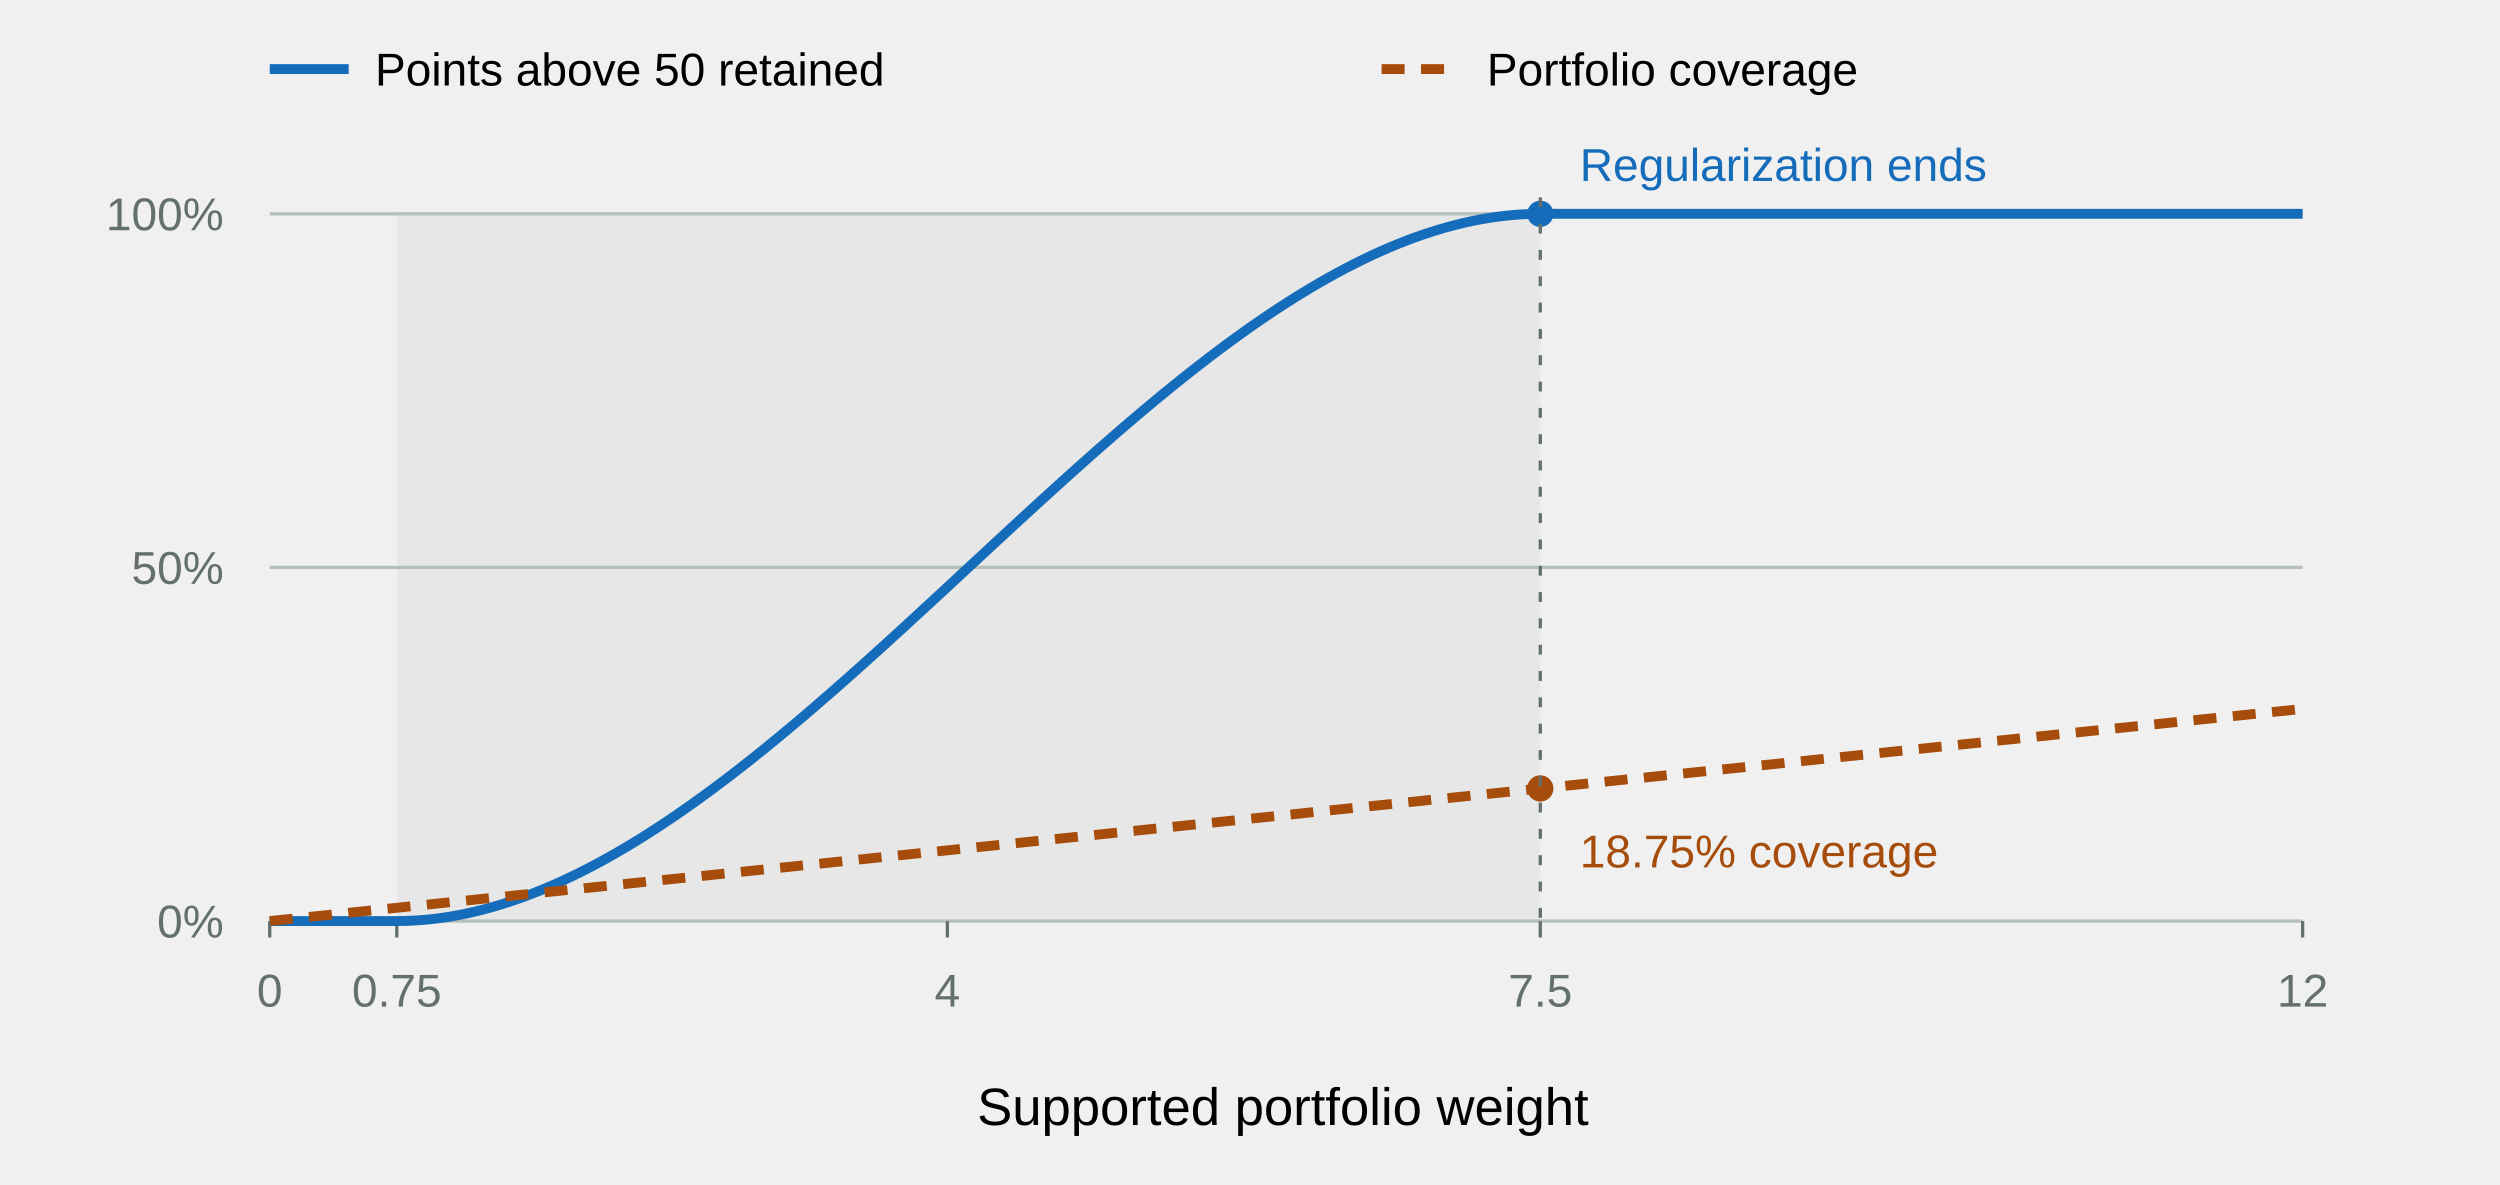
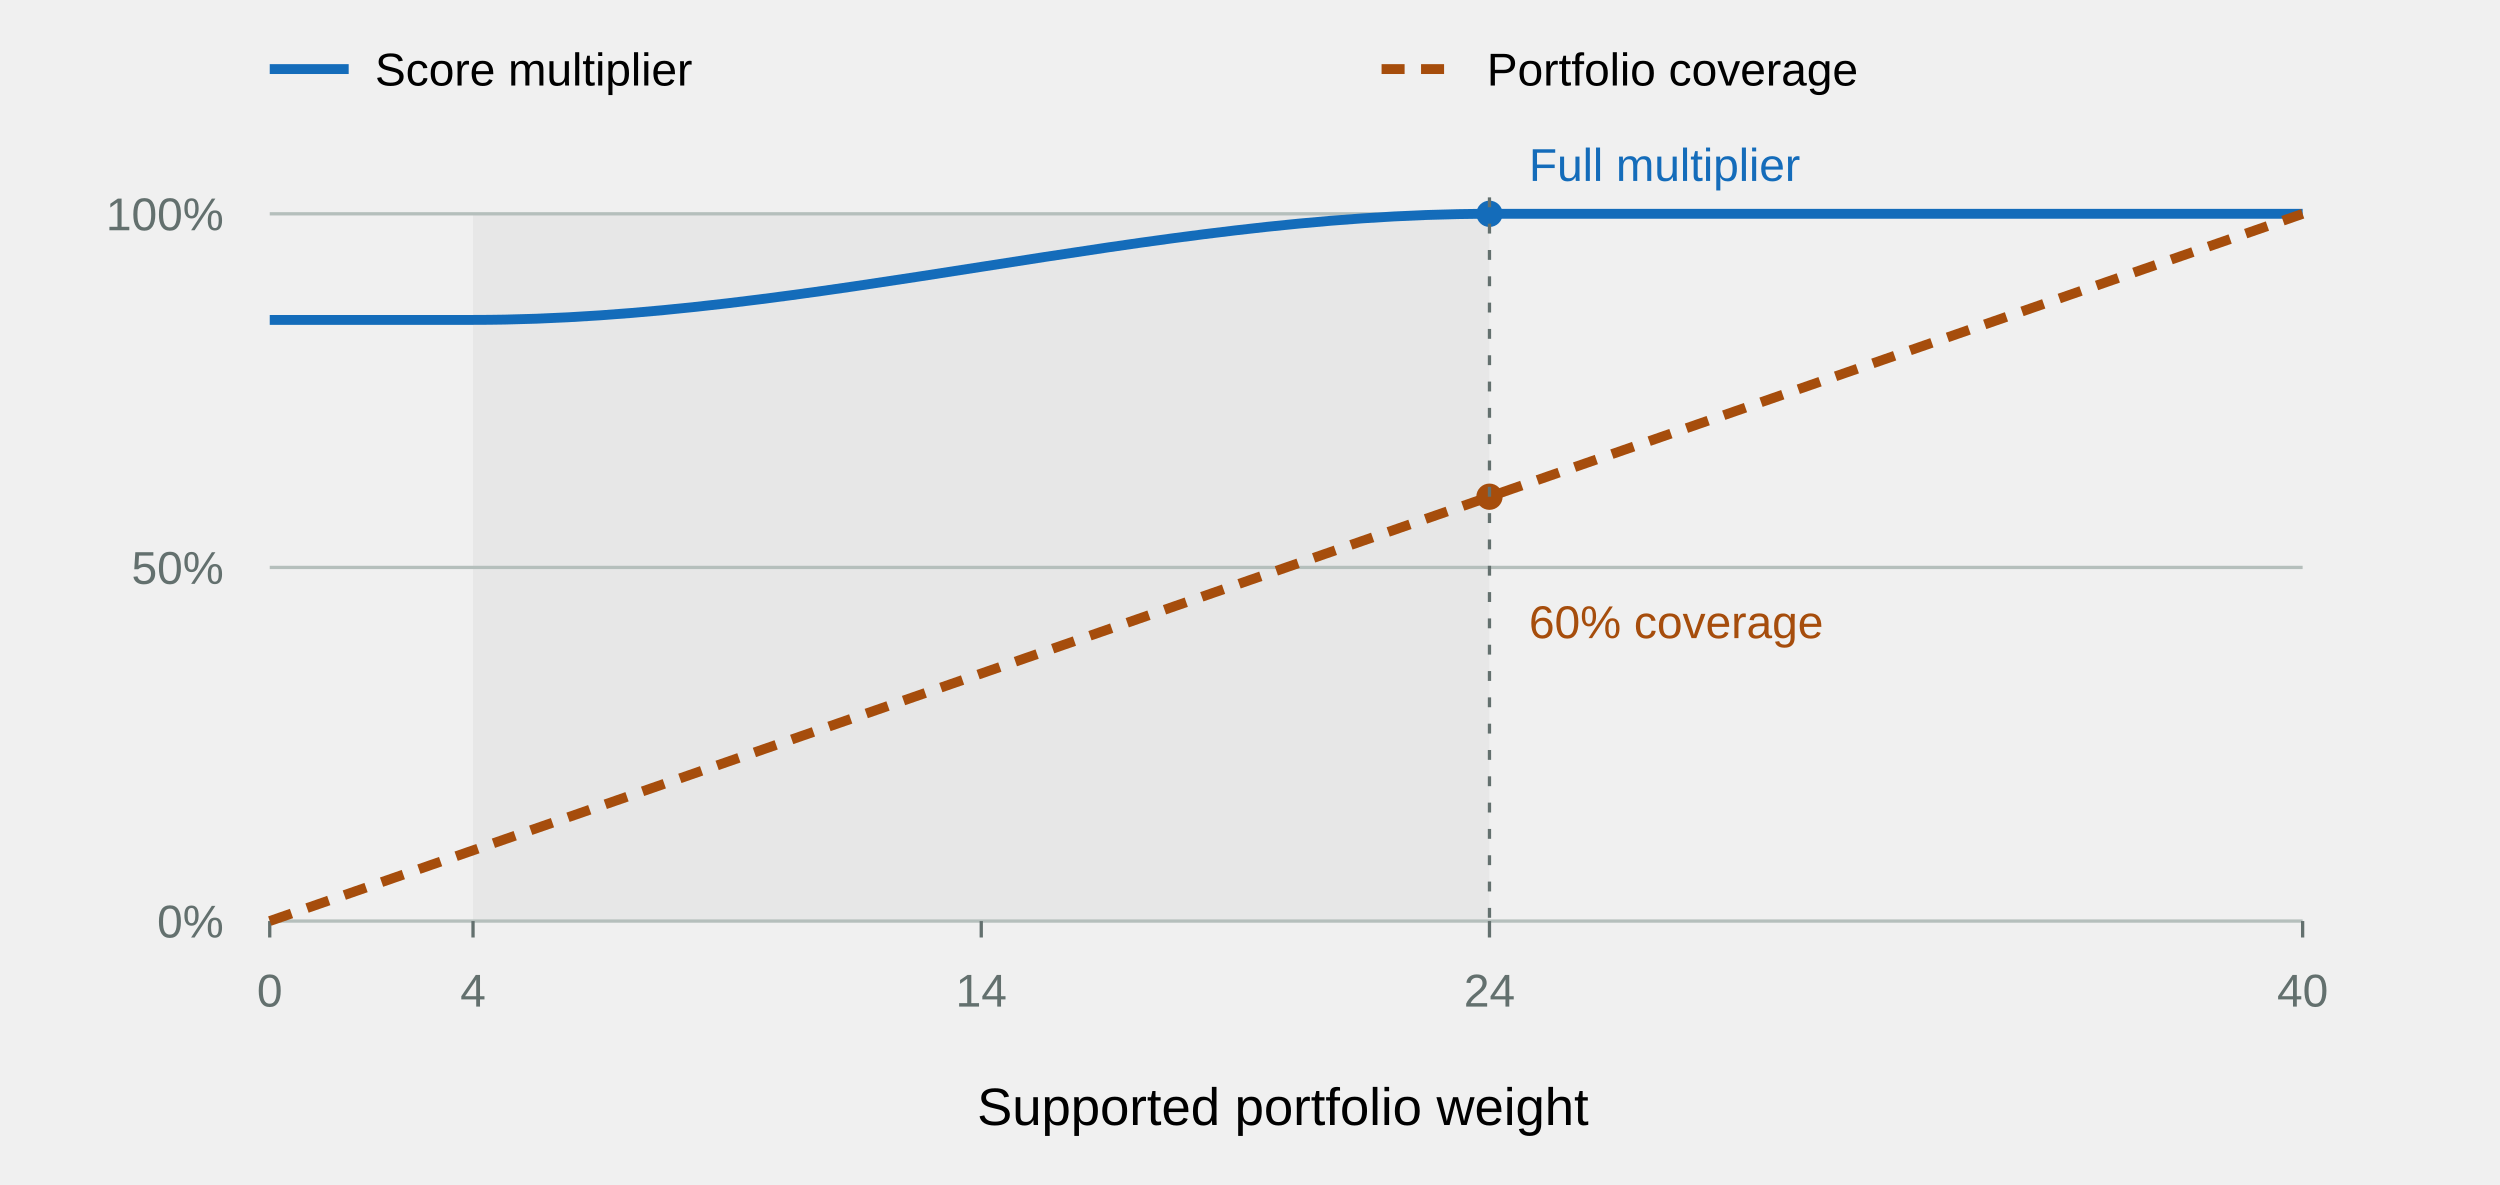
<svg xmlns="http://www.w3.org/2000/svg" viewBox="0 0 760 360" role="img" aria-labelledby="title desc">
  <style>
text { font-family:"Avenir Next","Segoe UI",Arial,sans-serif; }
@media (prefers-color-scheme:dark) {
text { fill:#ffffff; }
[fill="#63706e"] { fill:#a6b2ae; } [stroke="#63706e"] { stroke:#a6b2ae; }
[fill="#b5bfbc"] { fill:#3c4846; } [stroke="#b5bfbc"] { stroke:#3c4846; }
[fill="#146cba"] { fill:#85bfff; } [stroke="#146cba"] { stroke:#85bfff; }
[fill="#a64d0c"] { fill:#ffbc7d; } [stroke="#a64d0c"] { stroke:#ffbc7d; }
}
</style>
-   <rect x="120.625" y="65" width="347.625" height="215" fill="#808080" fill-opacity="0.08" />
+   <rect x="143.8" y="65" width="309" height="215" fill="#808080" fill-opacity="0.08" />
  <path d="M82 21 H106" fill="none" stroke="#146cba" stroke-width="3" />
-   <text x="114" y="26" fill="#000000" font-size="14" text-anchor="start">Points above 50 retained</text>
+   <text x="114" y="26" fill="#000000" font-size="14" text-anchor="start">Score multiplier</text>
  <path d="M420 21 H444" fill="none" stroke="#a64d0c" stroke-width="3" stroke-dasharray="7 5" />
  <text x="452" y="26" fill="#000000" font-size="14" text-anchor="start">Portfolio coverage</text>
  <path d="M82 280 H700" fill="none" stroke="#b5bfbc" stroke-width="1" />
  <text x="68" y="285" fill="#63706e" font-size="14" text-anchor="end">0%</text>
  <path d="M82 172.5 H700" fill="none" stroke="#b5bfbc" stroke-width="1" />
  <text x="68" y="177.5" fill="#63706e" font-size="14" text-anchor="end">50%</text>
  <path d="M82 65 H700" fill="none" stroke="#b5bfbc" stroke-width="1" />
  <text x="68" y="70" fill="#63706e" font-size="14" text-anchor="end">100%</text>
-   <path d="M82.0 280 v5" fill="none" stroke="#63706e" stroke-width="1" />
-   <text x="82.0" y="306" fill="#63706e" font-size="14" text-anchor="middle">0</text>
-   <path d="M120.625 280 v5" fill="none" stroke="#63706e" stroke-width="1" />
-   <text x="120.625" y="306" fill="#63706e" font-size="14" text-anchor="middle">0.75</text>
-   <path d="M288.0 280 v5" fill="none" stroke="#63706e" stroke-width="1" />
-   <text x="288.0" y="306" fill="#63706e" font-size="14" text-anchor="middle">4</text>
-   <path d="M468.25 280 v5" fill="none" stroke="#63706e" stroke-width="1" />
-   <text x="468.25" y="306" fill="#63706e" font-size="14" text-anchor="middle">7.5</text>
-   <path d="M700.0 280 v5" fill="none" stroke="#63706e" stroke-width="1" />
-   <text x="700.0" y="306" fill="#63706e" font-size="14" text-anchor="middle">12</text>
-   <path d="M82.000 280.000 L84.575 280.000 L87.150 280.000 L89.725 280.000 L92.300 280.000 L94.875 280.000 L97.450 280.000 L100.025 280.000 L102.600 280.000 L105.175 280.000 L107.750 280.000 L110.325 280.000 L112.900 280.000 L115.475 280.000 L118.050 280.000 L120.625 280.000 L123.200 279.965 L125.775 279.860 L128.350 279.686 L130.925 279.445 L133.500 279.137 L136.075 278.764 L138.650 278.326 L141.225 277.824 L143.800 277.261 L146.375 276.636 L148.950 275.950 L151.525 275.206 L154.100 274.403 L156.675 273.543 L159.250 272.627 L161.825 271.656 L164.400 270.631 L166.975 269.553 L169.550 268.423 L172.125 267.242 L174.700 266.011 L177.275 264.732 L179.850 263.405 L182.425 262.031 L185.000 260.611 L187.575 259.147 L190.150 257.640 L192.725 256.090 L195.300 254.499 L197.875 252.867 L200.450 251.196 L203.025 249.487 L205.600 247.740 L208.175 245.957 L210.750 244.139 L213.325 242.287 L215.900 240.402 L218.475 238.485 L221.050 236.538 L223.625 234.560 L226.200 232.553 L228.775 230.519 L231.350 228.458 L233.925 226.371 L236.500 224.259 L239.075 222.124 L241.650 219.967 L244.225 217.787 L246.800 215.588 L249.375 213.369 L251.950 211.132 L254.525 208.877 L257.100 206.606 L259.675 204.320 L262.250 202.020 L264.825 199.706 L267.400 197.381 L269.975 195.045 L272.550 192.698 L275.125 190.343 L277.700 187.980 L280.275 185.610 L282.850 183.234 L285.425 180.854 L288.000 178.469 L290.575 176.083 L293.150 173.694 L295.725 171.306 L298.300 168.917 L300.875 166.531 L303.450 164.146 L306.025 161.766 L308.600 159.390 L311.175 157.020 L313.750 154.657 L316.325 152.302 L318.900 149.955 L321.475 147.619 L324.050 145.294 L326.625 142.980 L329.200 140.680 L331.775 138.394 L334.350 136.123 L336.925 133.868 L339.500 131.631 L342.075 129.412 L344.650 127.213 L347.225 125.033 L349.800 122.876 L352.375 120.741 L354.950 118.629 L357.525 116.542 L360.100 114.481 L362.675 112.447 L365.250 110.440 L367.825 108.462 L370.400 106.515 L372.975 104.598 L375.550 102.713 L378.125 100.861 L380.700 99.043 L383.275 97.260 L385.850 95.513 L388.425 93.804 L391.000 92.133 L393.575 90.501 L396.150 88.910 L398.725 87.360 L401.300 85.853 L403.875 84.389 L406.450 82.969 L409.025 81.595 L411.600 80.268 L414.175 78.989 L416.750 77.758 L419.325 76.577 L421.900 75.447 L424.475 74.369 L427.050 73.344 L429.625 72.373 L432.200 71.457 L434.775 70.597 L437.350 69.794 L439.925 69.050 L442.500 68.364 L445.075 67.739 L447.650 67.176 L450.225 66.674 L452.800 66.236 L455.375 65.863 L457.950 65.555 L460.525 65.314 L463.100 65.140 L465.675 65.035 L468.250 65.000 L470.825 65.000 L473.400 65.000 L475.975 65.000 L478.550 65.000 L481.125 65.000 L483.700 65.000 L486.275 65.000 L488.850 65.000 L491.425 65.000 L494.000 65.000 L496.575 65.000 L499.150 65.000 L501.725 65.000 L504.300 65.000 L506.875 65.000 L509.450 65.000 L512.025 65.000 L514.600 65.000 L517.175 65.000 L519.750 65.000 L522.325 65.000 L524.900 65.000 L527.475 65.000 L530.050 65.000 L532.625 65.000 L535.200 65.000 L537.775 65.000 L540.350 65.000 L542.925 65.000 L545.500 65.000 L548.075 65.000 L550.650 65.000 L553.225 65.000 L555.800 65.000 L558.375 65.000 L560.950 65.000 L563.525 65.000 L566.100 65.000 L568.675 65.000 L571.250 65.000 L573.825 65.000 L576.400 65.000 L578.975 65.000 L581.550 65.000 L584.125 65.000 L586.700 65.000 L589.275 65.000 L591.850 65.000 L594.425 65.000 L597.000 65.000 L599.575 65.000 L602.150 65.000 L604.725 65.000 L607.300 65.000 L609.875 65.000 L612.450 65.000 L615.025 65.000 L617.600 65.000 L620.175 65.000 L622.750 65.000 L625.325 65.000 L627.900 65.000 L630.475 65.000 L633.050 65.000 L635.625 65.000 L638.200 65.000 L640.775 65.000 L643.350 65.000 L645.925 65.000 L648.500 65.000 L651.075 65.000 L653.650 65.000 L656.225 65.000 L658.800 65.000 L661.375 65.000 L663.950 65.000 L666.525 65.000 L669.100 65.000 L671.675 65.000 L674.250 65.000 L676.825 65.000 L679.400 65.000 L681.975 65.000 L684.550 65.000 L687.125 65.000 L689.700 65.000 L692.275 65.000 L694.850 65.000 L697.425 65.000 L700.000 65.000" fill="none" stroke="#146cba" stroke-width="3" />
-   <circle cx="468.25" cy="65" r="4" fill="#146cba" />
-   <path d="M82.000 280.000 L84.575 279.731 L87.150 279.462 L89.725 279.194 L92.300 278.925 L94.875 278.656 L97.450 278.387 L100.025 278.119 L102.600 277.850 L105.175 277.581 L107.750 277.312 L110.325 277.044 L112.900 276.775 L115.475 276.506 L118.050 276.238 L120.625 275.969 L123.200 275.700 L125.775 275.431 L128.350 275.163 L130.925 274.894 L133.500 274.625 L136.075 274.356 L138.650 274.087 L141.225 273.819 L143.800 273.550 L146.375 273.281 L148.950 273.012 L151.525 272.744 L154.100 272.475 L156.675 272.206 L159.250 271.938 L161.825 271.669 L164.400 271.400 L166.975 271.131 L169.550 270.863 L172.125 270.594 L174.700 270.325 L177.275 270.056 L179.850 269.788 L182.425 269.519 L185.000 269.250 L187.575 268.981 L190.150 268.712 L192.725 268.444 L195.300 268.175 L197.875 267.906 L200.450 267.637 L203.025 267.369 L205.600 267.100 L208.175 266.831 L210.750 266.562 L213.325 266.294 L215.900 266.025 L218.475 265.756 L221.050 265.488 L223.625 265.219 L226.200 264.950 L228.775 264.681 L231.350 264.413 L233.925 264.144 L236.500 263.875 L239.075 263.606 L241.650 263.337 L244.225 263.069 L246.800 262.800 L249.375 262.531 L251.950 262.262 L254.525 261.994 L257.100 261.725 L259.675 261.456 L262.250 261.188 L264.825 260.919 L267.400 260.650 L269.975 260.381 L272.550 260.113 L275.125 259.844 L277.700 259.575 L280.275 259.306 L282.850 259.038 L285.425 258.769 L288.000 258.500 L290.575 258.231 L293.150 257.962 L295.725 257.694 L298.300 257.425 L300.875 257.156 L303.450 256.887 L306.025 256.619 L308.600 256.350 L311.175 256.081 L313.750 255.812 L316.325 255.544 L318.900 255.275 L321.475 255.006 L324.050 254.738 L326.625 254.469 L329.200 254.200 L331.775 253.931 L334.350 253.662 L336.925 253.394 L339.500 253.125 L342.075 252.856 L344.650 252.588 L347.225 252.319 L349.800 252.050 L352.375 251.781 L354.950 251.512 L357.525 251.244 L360.100 250.975 L362.675 250.706 L365.250 250.438 L367.825 250.169 L370.400 249.900 L372.975 249.631 L375.550 249.363 L378.125 249.094 L380.700 248.825 L383.275 248.556 L385.850 248.287 L388.425 248.019 L391.000 247.750 L393.575 247.481 L396.150 247.213 L398.725 246.944 L401.300 246.675 L403.875 246.406 L406.450 246.137 L409.025 245.869 L411.600 245.600 L414.175 245.331 L416.750 245.062 L419.325 244.794 L421.900 244.525 L424.475 244.256 L427.050 243.988 L429.625 243.719 L432.200 243.450 L434.775 243.181 L437.350 242.912 L439.925 242.644 L442.500 242.375 L445.075 242.106 L447.650 241.838 L450.225 241.569 L452.800 241.300 L455.375 241.031 L457.950 240.762 L460.525 240.494 L463.100 240.225 L465.675 239.956 L468.250 239.688 L470.825 239.419 L473.400 239.150 L475.975 238.881 L478.550 238.613 L481.125 238.344 L483.700 238.075 L486.275 237.806 L488.850 237.537 L491.425 237.269 L494.000 237.000 L496.575 236.731 L499.150 236.463 L501.725 236.194 L504.300 235.925 L506.875 235.656 L509.450 235.387 L512.025 235.119 L514.600 234.850 L517.175 234.581 L519.750 234.312 L522.325 234.044 L524.900 233.775 L527.475 233.506 L530.050 233.238 L532.625 232.969 L535.200 232.700 L537.775 232.431 L540.350 232.162 L542.925 231.894 L545.500 231.625 L548.075 231.356 L550.650 231.088 L553.225 230.819 L555.800 230.550 L558.375 230.281 L560.950 230.012 L563.525 229.744 L566.100 229.475 L568.675 229.206 L571.250 228.938 L573.825 228.669 L576.400 228.400 L578.975 228.131 L581.550 227.863 L584.125 227.594 L586.700 227.325 L589.275 227.056 L591.850 226.787 L594.425 226.519 L597.000 226.250 L599.575 225.981 L602.150 225.713 L604.725 225.444 L607.300 225.175 L609.875 224.906 L612.450 224.637 L615.025 224.369 L617.600 224.100 L620.175 223.831 L622.750 223.562 L625.325 223.294 L627.900 223.025 L630.475 222.756 L633.050 222.488 L635.625 222.219 L638.200 221.950 L640.775 221.681 L643.350 221.412 L645.925 221.144 L648.500 220.875 L651.075 220.606 L653.650 220.338 L656.225 220.069 L658.800 219.800 L661.375 219.531 L663.950 219.262 L666.525 218.994 L669.100 218.725 L671.675 218.456 L674.250 218.188 L676.825 217.919 L679.400 217.650 L681.975 217.381 L684.550 217.113 L687.125 216.844 L689.700 216.575 L692.275 216.306 L694.850 216.037 L697.425 215.769 L700.000 215.500" fill="none" stroke="#a64d0c" stroke-width="3" stroke-dasharray="7 5" />
-   <circle cx="468.25" cy="239.688" r="4" fill="#a64d0c" />
-   <path d="M468.25 60 V280" fill="none" stroke="#63706e" stroke-width="1" stroke-dasharray="3 5" />
-   <text x="480.25" y="55" fill="#146cba" font-size="14" text-anchor="start">Regularization ends</text>
-   <text x="480.25" y="263.688" fill="#a64d0c" font-size="14" text-anchor="start">18.75% coverage</text>
+   <path d="M82 280 v5 M143.8 280 v5 M298.3 280 v5 M452.8 280 v5 M700 280 v5" fill="none" stroke="#63706e" stroke-width="1" />
+   <text x="82" y="306" fill="#63706e" font-size="14" text-anchor="middle">0</text>
+   <text x="143.8" y="306" fill="#63706e" font-size="14" text-anchor="middle">4</text>
+   <text x="298.3" y="306" fill="#63706e" font-size="14" text-anchor="middle">14</text>
+   <text x="452.8" y="306" fill="#63706e" font-size="14" text-anchor="middle">24</text>
+   <text x="700" y="306" fill="#63706e" font-size="14" text-anchor="middle">40</text>
+   <path d="M82 97.25 L143.8 97.25 C246.8 97.25 349.8 65 452.8 65 L700 65" fill="none" stroke="#146cba" stroke-width="3" />
+   <circle cx="452.8" cy="65" r="4" fill="#146cba" />
+   <path d="M82 280 L700 65" fill="none" stroke="#a64d0c" stroke-width="3" stroke-dasharray="7 5" />
+   <circle cx="452.8" cy="151" r="4" fill="#a64d0c" />
+   <path d="M452.8 60 V280" fill="none" stroke="#63706e" stroke-width="1" stroke-dasharray="3 5" />
+   <text x="464.8" y="55" fill="#146cba" font-size="14" text-anchor="start">Full multiplier</text>
+   <text x="464.8" y="194" fill="#a64d0c" font-size="14" text-anchor="start">60% coverage</text>
  <text x="390" y="342" fill="#000000" font-size="16" text-anchor="middle">Supported portfolio weight</text>
</svg>
